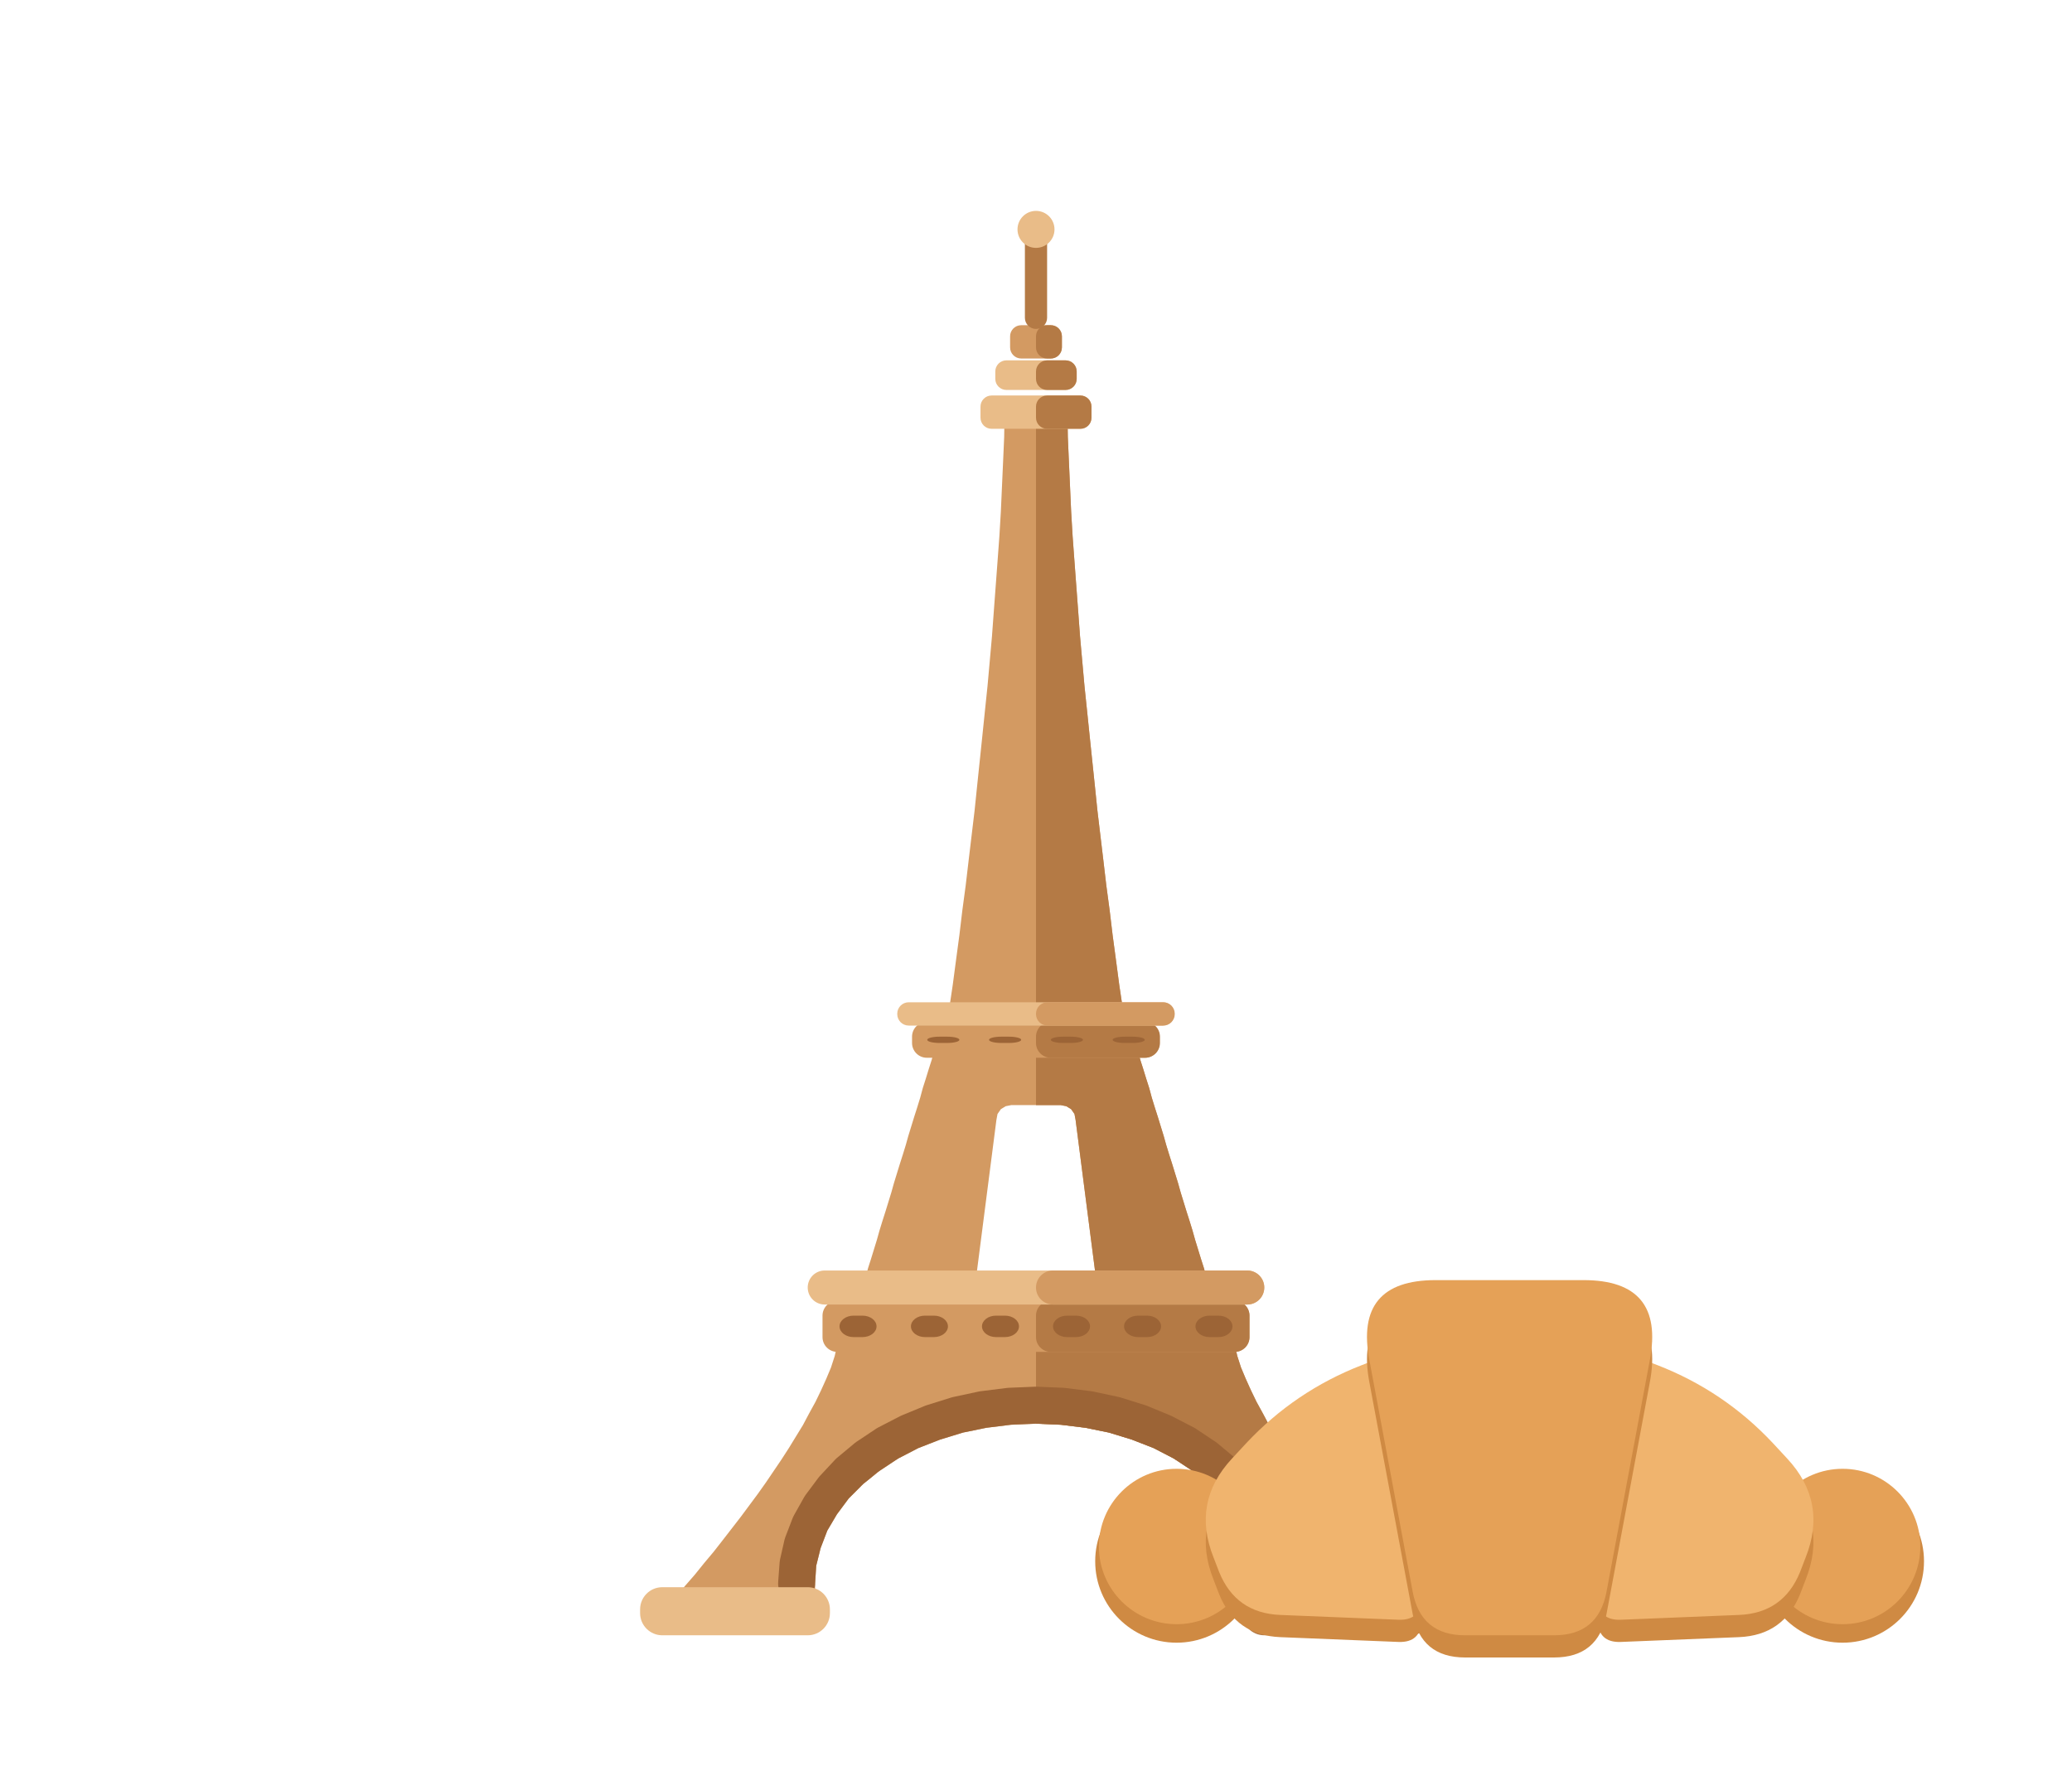
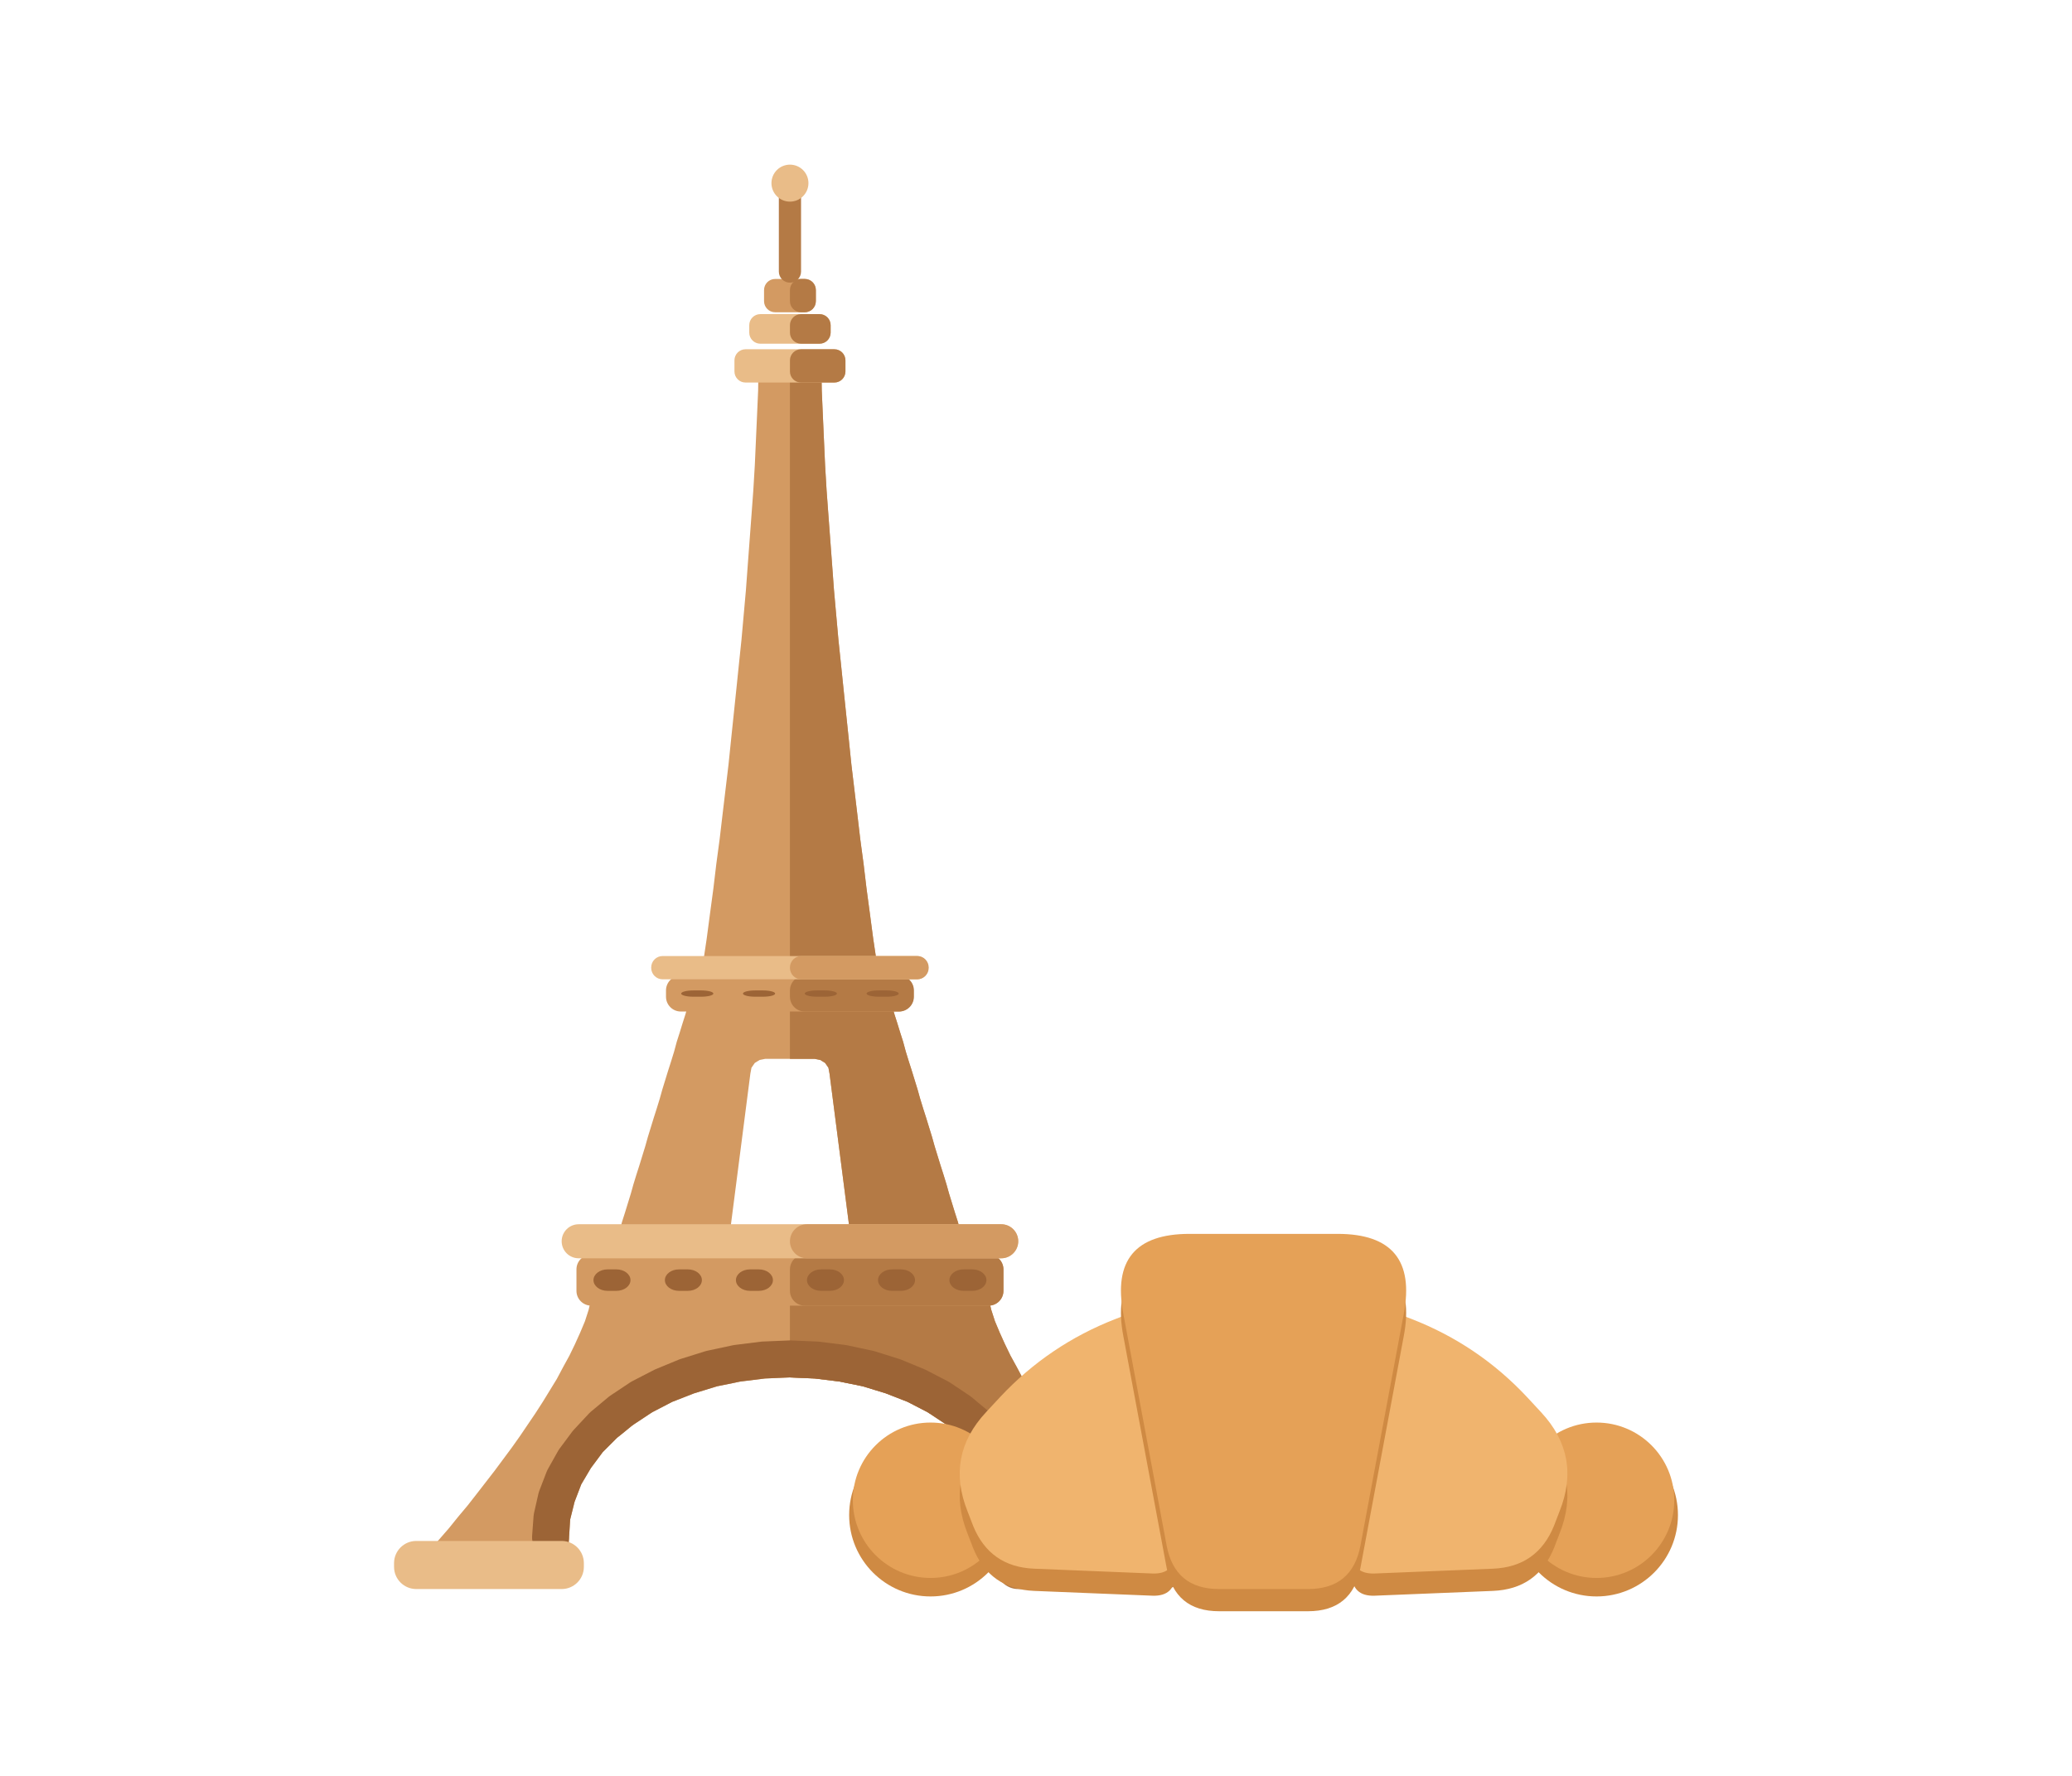
<svg xmlns="http://www.w3.org/2000/svg" viewBox="0 0 560 480" width="560" height="480">
-   <clipPath id="fr1">
-     <path d="M177 438L179.8 434.9L182.5 431.8L185.1 428.7L187.8 425.6L190.3 422.5L192.9 419.4L195.4 416.2L197.8 413.1L200.2 410L202.5 406.9L204.8 403.8L207 400.7L209.1 397.6L211.2 394.5L213.2 391.4L215.1 388.3L217 385.2L218.7 382L220.4 378.9L221.9 375.8L223.3 372.7L224.6 369.6L225.6 366.5L226.3 363.4L333.7 363.4L334.4 366.5L335.4 369.6L336.7 372.7L338.1 375.8L339.6 378.9L341.3 382L343 385.2L344.9 388.3L346.8 391.4L348.8 394.5L350.9 397.6L353 400.7L355.2 403.8L357.5 406.9L359.8 410L362.2 413.1L364.6 416.2L367.1 419.4L369.7 422.5L372.2 425.6L374.9 428.7L377.5 431.8L380.2 434.9L383 438L339.7 438L339.7 428L339.4 423.2L338.2 418.4L336.4 413.7L333.8 409.3L330.6 405L326.7 401.1L322.2 397.5L317.2 394.2L311.8 391.4L305.9 389.1L299.7 387.2L293.3 385.9L286.7 385.1L280 384.8L273.3 385.1L266.7 385.9L260.3 387.2L254.1 389.1L248.2 391.4L242.8 394.2L237.8 397.5L233.3 401.1L229.4 405L226.2 409.3L223.6 413.7L221.8 418.4L220.6 423.2L220.3 428L220.3 438Z" />
-   </clipPath>
-   <g clip-path="url(#fr1)">
-     <rect x="175" y="361.4" width="210" height="78.6" fill="#D39A62" />
-     <rect x="280" y="361.4" width="105" height="78.6" fill="#B47A45" />
-     <path d="M344.7 428L344.3 422.6L343.1 417.3L341.1 412.1L338.3 407.1L334.8 402.4L330.6 397.9L325.8 393.9L320.4 390.3L314.4 387.2L308.1 384.6L301.4 382.5L294.4 381L287.2 380.1L280 379.8L272.8 380.1L265.6 381L258.6 382.5L251.9 384.6L245.6 387.2L239.6 390.3L234.2 393.9L229.4 397.9L225.2 402.4L221.7 407.1L218.9 412.1L216.9 417.3L215.7 422.6L215.3 428" fill="none" stroke="#9C6436" stroke-width="10" stroke-linecap="round" stroke-linejoin="round" />
-   </g>
-   <clipPath id="fr2">
-     <path d="M233.9 345.4L234.6 342.8L235.4 340.3L236.2 337.7L237 335.1L237.7 332.6L238.5 330L239.3 327.5L240.1 324.9L240.9 322.3L241.6 319.8L242.4 317.2L243.2 314.6L244 312.1L244.8 309.5L245.5 307L246.3 304.4L247.1 301.8L247.9 299.3L248.7 296.7L249.4 294.1L250.2 291.6L251 289L251.8 286.5L252.5 283.9L307.5 283.9L308.2 286.5L309 289L309.8 291.6L310.6 294.1L311.3 296.7L312.1 299.3L312.9 301.8L313.7 304.4L314.5 307L315.2 309.5L316 312.1L316.8 314.6L317.6 317.2L318.4 319.8L319.1 322.3L319.9 324.9L320.7 327.5L321.5 330L322.3 332.6L323 335.1L323.8 337.7L324.6 340.3L325.4 342.8L326.1 345.4L296.2 345.4L290.7 302.7L290.4 301.1L289.5 299.8L288.2 299L286.7 298.7L273.3 298.7L271.8 299L270.5 299.8L269.6 301.1L269.3 302.7L263.8 345.4Z" />
-   </clipPath>
-   <g clip-path="url(#fr2)">
-     <rect x="231.9" y="281.9" width="96.3" height="65.5" fill="#D39A62" />
-     <rect x="280" y="281.9" width="48.1" height="65.5" fill="#B47A45" />
-   </g>
-   <clipPath id="fr3">
-     <path d="M256.5 272.9L257.5 266.2L258.4 259.4L259.3 252.7L260.1 246L261 239.3L261.8 232.5L262.6 225.8L263.4 219.1L264.1 212.3L264.8 205.6L265.5 198.9L266.2 192.1L266.9 185.4L267.5 178.7L268.1 172L268.6 165.2L269.1 158.5L269.6 151.8L270.1 145L270.5 138.3L270.8 131.6L271.1 124.9L271.4 118.1L271.5 111.4L288.5 111.4L288.6 118.1L288.9 124.9L289.2 131.6L289.5 138.3L289.9 145L290.4 151.8L290.9 158.5L291.4 165.2L291.9 172L292.5 178.7L293.1 185.4L293.8 192.1L294.5 198.9L295.2 205.6L295.9 212.3L296.6 219.1L297.4 225.8L298.2 232.5L299 239.3L299.9 246L300.7 252.7L301.6 259.4L302.5 266.2L303.5 272.9Z" />
-   </clipPath>
-   <g clip-path="url(#fr3)">
-     <rect x="254.5" y="109.4" width="50.9" height="165.5" fill="#D39A62" />
-     <rect x="280" y="109.4" width="25.5" height="165.5" fill="#B47A45" />
-   </g>
-   <rect x="222.3" y="351.6" width="115.4" height="13.8" rx="4" fill="#D39A62" />
-   <rect x="280" y="351.6" width="57.7" height="13.8" rx="4" fill="#B47A45" />
-   <rect x="226.9" y="355.6" width="10" height="5.8" rx="3.8" fill="#9C6436" />
-   <rect x="246.2" y="355.6" width="10" height="5.8" rx="3.8" fill="#9C6436" />
-   <rect x="265.4" y="355.6" width="10" height="5.8" rx="3.8" fill="#9C6436" />
-   <rect x="284.6" y="355.6" width="10" height="5.8" rx="3.8" fill="#9C6436" />
-   <rect x="303.8" y="355.6" width="10" height="5.8" rx="3.8" fill="#9C6436" />
-   <rect x="323.1" y="355.6" width="10" height="5.8" rx="3.8" fill="#9C6436" />
-   <rect x="218.3" y="343.4" width="123.4" height="9.2" rx="4.6" fill="#E9BC88" />
-   <rect x="280" y="343.4" width="61.7" height="9.2" rx="4.6" fill="#D39A62" />
-   <rect x="246.5" y="276.2" width="66.9" height="9.7" rx="4" fill="#D39A62" />
-   <rect x="280" y="276.2" width="33.5" height="9.7" rx="4" fill="#B47A45" />
-   <rect x="250.6" y="280.2" width="8.7" height="1.7" rx="3.3" fill="#9C6436" />
-   <rect x="267.3" y="280.2" width="8.7" height="1.7" rx="3.3" fill="#9C6436" />
-   <rect x="284" y="280.2" width="8.7" height="1.7" rx="3.3" fill="#9C6436" />
-   <rect x="300.7" y="280.2" width="8.7" height="1.7" rx="3.3" fill="#9C6436" />
-   <rect x="242.5" y="270.9" width="74.9" height="6.3" rx="3.1" fill="#E9BC88" />
-   <rect x="280" y="270.9" width="37.5" height="6.3" rx="3.1" fill="#D39A62" />
-   <rect x="265" y="106.9" width="30" height="9" rx="3" fill="#E9BC88" />
-   <rect x="280" y="106.9" width="15" height="9" rx="3" fill="#B47A45" />
-   <rect x="269" y="97.4" width="22" height="8" rx="3" fill="#E9BC88" />
-   <rect x="280" y="97.4" width="11" height="8" rx="3" fill="#B47A45" />
-   <rect x="273" y="87.9" width="14" height="9" rx="3" fill="#D39A62" />
-   <rect x="280" y="87.9" width="7" height="9" rx="3" fill="#B47A45" />
-   <rect x="277" y="62" width="6" height="26.9" rx="3" fill="#B47A45" />
-   <circle cx="280" cy="62" r="5" fill="#E9BC88" />
-   <rect x="173" y="429" width="51.3" height="13" rx="6" fill="#E9BC88" />
-   <rect x="335.7" y="429" width="51.3" height="13" rx="6" fill="#B47A45" />
-   <g transform="translate(408 446) scale(1)">
-     <circle cx="-90" cy="-24" r="22" fill="#CF8A43" />
-     <circle cx="-90" cy="-28" r="21" fill="#E5A157" />
-     <circle cx="90" cy="-24" r="22" fill="#CF8A43" />
-     <circle cx="90" cy="-28" r="21" fill="#E5A157" />
-     <path d="M-22.4 -62Q-22 -78 -36.9 -72.2L-40 -71Q-58 -64 -71.2 -49.9L-75 -45.8Q-86 -34 -80 -19L-78.5 -15.1Q-74 -4 -62 -3.5L-30 -2.2Q-24 -2 -23.8 -8Z" fill="#CF8A43" />
-     <path d="M-22.4 -68Q-22 -84 -36.9 -78.2L-40 -77Q-58 -70 -71.2 -55.9L-75 -51.8Q-86 -40 -80 -25L-78.5 -21.1Q-74 -10 -62 -9.5L-30 -8.2Q-24 -8 -23.8 -14Z" fill="#F0B46E" />
-     <path d="M22.4 -62Q22 -78 36.9 -72.2L40 -71Q58 -64 71.2 -49.9L75 -45.8Q86 -34 80 -19L78.5 -15.1Q74 -4 62 -3.5L30 -2.2Q24 -2 23.8 -8Z" fill="#CF8A43" />
-     <path d="M22.4 -68Q22 -84 36.9 -78.2L40 -77Q58 -70 71.2 -55.9L75 -51.8Q86 -40 80 -25L78.5 -21.1Q74 -10 62 -9.5L30 -8.2Q24 -8 23.8 -14Z" fill="#F0B46E" />
-     <path d="M-37.9 -72.4Q-42 -94 -20 -94L20 -94Q42 -94 37.9 -72.4L26.2 -9.8Q24 2 12 2L-12 2Q-24 2 -26.2 -9.8Z" fill="#CF8A43" />
-     <path d="M-37.9 -78.4Q-42 -100 -20 -100L20 -100Q42 -100 37.9 -78.4L26.2 -15.8Q24 -4 12 -4L-12 -4Q-24 -4 -26.2 -15.8Z" fill="#E5A157" />
+   <g transform="translate(-66.5 -12.5)">
+     <clipPath id="fr1">
+       <path d="M177 438L179.8 434.9L182.5 431.8L185.1 428.7L187.8 425.6L190.3 422.5L192.9 419.4L195.4 416.2L197.8 413.1L200.2 410L202.5 406.9L204.8 403.8L207 400.7L209.1 397.6L211.2 394.5L213.2 391.4L215.1 388.3L217 385.2L218.7 382L220.4 378.9L221.9 375.8L223.3 372.7L224.6 369.6L225.6 366.5L226.3 363.4L333.7 363.4L334.4 366.5L335.4 369.6L336.7 372.7L338.1 375.8L339.6 378.9L341.3 382L343 385.2L344.9 388.3L346.8 391.4L348.8 394.5L350.9 397.6L353 400.7L355.2 403.8L357.5 406.9L359.8 410L362.2 413.1L364.6 416.2L367.1 419.4L369.7 422.5L372.2 425.6L374.9 428.7L377.5 431.8L380.2 434.9L383 438L339.7 438L339.7 428L339.4 423.2L338.2 418.4L336.4 413.7L333.8 409.3L330.6 405L326.7 401.1L322.2 397.5L317.2 394.2L311.8 391.4L305.9 389.1L299.7 387.2L293.3 385.9L286.7 385.1L280 384.8L273.3 385.1L266.7 385.9L260.3 387.2L254.1 389.1L248.2 391.4L242.8 394.2L237.8 397.5L233.3 401.1L229.4 405L226.2 409.3L223.6 413.7L221.8 418.4L220.6 423.2L220.3 428L220.3 438Z" />
+     </clipPath>
+     <g clip-path="url(#fr1)">
+       <rect x="175" y="361.4" width="210" height="78.6" fill="#D39A62" />
+       <rect x="280" y="361.4" width="105" height="78.6" fill="#B47A45" />
+       <path d="M344.7 428L344.3 422.6L343.1 417.3L341.1 412.1L338.3 407.1L334.8 402.4L330.6 397.9L325.8 393.9L320.4 390.3L314.4 387.2L308.1 384.6L301.4 382.5L294.4 381L287.2 380.1L280 379.8L272.8 380.1L265.6 381L258.6 382.5L251.9 384.6L245.6 387.2L239.6 390.3L234.2 393.9L229.4 397.9L225.2 402.4L221.7 407.1L218.9 412.1L216.9 417.3L215.7 422.6L215.3 428" fill="none" stroke="#9C6436" stroke-width="10" stroke-linecap="round" stroke-linejoin="round" />
+     </g>
+     <clipPath id="fr2">
+       <path d="M233.9 345.4L234.6 342.8L235.4 340.3L236.2 337.7L237 335.1L237.7 332.6L238.5 330L239.3 327.5L240.1 324.9L240.9 322.3L241.6 319.8L242.4 317.2L243.2 314.6L244 312.1L244.8 309.5L245.5 307L246.3 304.4L247.1 301.8L247.9 299.3L248.7 296.7L249.4 294.1L250.2 291.6L251 289L251.8 286.5L252.5 283.9L307.5 283.9L308.2 286.5L309 289L309.8 291.6L310.6 294.1L311.3 296.7L312.1 299.3L312.9 301.8L313.7 304.4L314.5 307L315.2 309.5L316 312.1L316.8 314.6L317.6 317.2L318.4 319.8L319.1 322.3L319.9 324.9L320.7 327.5L321.5 330L322.3 332.6L323 335.1L323.8 337.7L324.6 340.3L325.4 342.8L326.1 345.4L296.2 345.4L290.7 302.7L290.4 301.1L289.5 299.8L288.2 299L286.7 298.7L273.3 298.7L271.8 299L270.5 299.8L269.6 301.1L269.3 302.7L263.8 345.4Z" />
+     </clipPath>
+     <g clip-path="url(#fr2)">
+       <rect x="231.9" y="281.9" width="96.3" height="65.5" fill="#D39A62" />
+       <rect x="280" y="281.9" width="48.1" height="65.5" fill="#B47A45" />
+     </g>
+     <clipPath id="fr3">
+       <path d="M256.5 272.9L257.5 266.2L258.4 259.4L259.3 252.7L260.1 246L261 239.3L261.8 232.5L262.6 225.8L263.4 219.1L264.1 212.3L264.8 205.6L265.5 198.9L266.2 192.1L266.9 185.4L267.5 178.7L268.1 172L268.6 165.2L269.1 158.5L269.6 151.8L270.1 145L270.5 138.3L270.8 131.6L271.1 124.9L271.4 118.1L271.5 111.4L288.5 111.4L288.6 118.1L288.9 124.9L289.2 131.6L289.5 138.3L289.9 145L290.4 151.8L290.9 158.5L291.4 165.2L291.9 172L292.5 178.7L293.1 185.4L293.8 192.1L294.5 198.9L295.2 205.6L295.9 212.3L296.6 219.1L297.4 225.8L298.2 232.5L299 239.3L299.9 246L300.7 252.7L301.6 259.4L302.5 266.2L303.5 272.9Z" />
+     </clipPath>
+     <g clip-path="url(#fr3)">
+       <rect x="254.5" y="109.4" width="50.9" height="165.5" fill="#D39A62" />
+       <rect x="280" y="109.4" width="25.5" height="165.5" fill="#B47A45" />
+     </g>
+     <rect x="222.3" y="351.6" width="115.4" height="13.8" rx="4" fill="#D39A62" />
+     <rect x="280" y="351.6" width="57.7" height="13.8" rx="4" fill="#B47A45" />
+     <rect x="226.9" y="355.6" width="10" height="5.8" rx="3.8" fill="#9C6436" />
+     <rect x="246.2" y="355.6" width="10" height="5.8" rx="3.8" fill="#9C6436" />
+     <rect x="265.4" y="355.6" width="10" height="5.8" rx="3.8" fill="#9C6436" />
+     <rect x="284.6" y="355.6" width="10" height="5.8" rx="3.8" fill="#9C6436" />
+     <rect x="303.8" y="355.6" width="10" height="5.8" rx="3.8" fill="#9C6436" />
+     <rect x="323.1" y="355.6" width="10" height="5.8" rx="3.8" fill="#9C6436" />
+     <rect x="218.3" y="343.4" width="123.4" height="9.2" rx="4.6" fill="#E9BC88" />
+     <rect x="280" y="343.4" width="61.7" height="9.2" rx="4.6" fill="#D39A62" />
+     <rect x="246.5" y="276.2" width="66.9" height="9.7" rx="4" fill="#D39A62" />
+     <rect x="280" y="276.2" width="33.5" height="9.7" rx="4" fill="#B47A45" />
+     <rect x="250.6" y="280.2" width="8.7" height="1.7" rx="3.3" fill="#9C6436" />
+     <rect x="267.3" y="280.2" width="8.7" height="1.7" rx="3.3" fill="#9C6436" />
+     <rect x="284" y="280.2" width="8.7" height="1.7" rx="3.3" fill="#9C6436" />
+     <rect x="300.7" y="280.2" width="8.7" height="1.7" rx="3.3" fill="#9C6436" />
+     <rect x="242.5" y="270.9" width="74.9" height="6.3" rx="3.1" fill="#E9BC88" />
+     <rect x="280" y="270.9" width="37.5" height="6.3" rx="3.1" fill="#D39A62" />
+     <rect x="265" y="106.9" width="30" height="9" rx="3" fill="#E9BC88" />
+     <rect x="280" y="106.9" width="15" height="9" rx="3" fill="#B47A45" />
+     <rect x="269" y="97.4" width="22" height="8" rx="3" fill="#E9BC88" />
+     <rect x="280" y="97.4" width="11" height="8" rx="3" fill="#B47A45" />
+     <rect x="273" y="87.9" width="14" height="9" rx="3" fill="#D39A62" />
+     <rect x="280" y="87.9" width="7" height="9" rx="3" fill="#B47A45" />
+     <rect x="277" y="62" width="6" height="26.9" rx="3" fill="#B47A45" />
+     <circle cx="280" cy="62" r="5" fill="#E9BC88" />
+     <rect x="173" y="429" width="51.3" height="13" rx="6" fill="#E9BC88" />
+     <rect x="335.7" y="429" width="51.3" height="13" rx="6" fill="#B47A45" />
+     <g transform="translate(408 446) scale(1)">
+       <circle cx="-90" cy="-24" r="22" fill="#CF8A43" />
+       <circle cx="-90" cy="-28" r="21" fill="#E5A157" />
+       <circle cx="90" cy="-24" r="22" fill="#CF8A43" />
+       <circle cx="90" cy="-28" r="21" fill="#E5A157" />
+       <path d="M-22.4 -62Q-22 -78 -36.9 -72.2L-40 -71Q-58 -64 -71.2 -49.9L-75 -45.8Q-86 -34 -80 -19L-78.5 -15.1Q-74 -4 -62 -3.5L-30 -2.2Q-24 -2 -23.8 -8Z" fill="#CF8A43" />
+       <path d="M-22.4 -68Q-22 -84 -36.9 -78.2L-40 -77Q-58 -70 -71.2 -55.9L-75 -51.8Q-86 -40 -80 -25L-78.5 -21.1Q-74 -10 -62 -9.5L-30 -8.2Q-24 -8 -23.8 -14Z" fill="#F0B46E" />
+       <path d="M22.4 -62Q22 -78 36.9 -72.2L40 -71Q58 -64 71.2 -49.9L75 -45.8Q86 -34 80 -19L78.5 -15.1Q74 -4 62 -3.5L30 -2.2Q24 -2 23.8 -8Z" fill="#CF8A43" />
+       <path d="M22.4 -68Q22 -84 36.9 -78.2L40 -77Q58 -70 71.2 -55.9L75 -51.8Q86 -40 80 -25L78.5 -21.1Q74 -10 62 -9.5L30 -8.2Q24 -8 23.8 -14Z" fill="#F0B46E" />
+       <path d="M-37.9 -72.4Q-42 -94 -20 -94L20 -94Q42 -94 37.9 -72.4L26.2 -9.8Q24 2 12 2L-12 2Q-24 2 -26.2 -9.8Z" fill="#CF8A43" />
+       <path d="M-37.9 -78.4Q-42 -100 -20 -100L20 -100Q42 -100 37.9 -78.4L26.2 -15.8Q24 -4 12 -4L-12 -4Q-24 -4 -26.2 -15.8Z" fill="#E5A157" />
+     </g>
  </g>
</svg>
